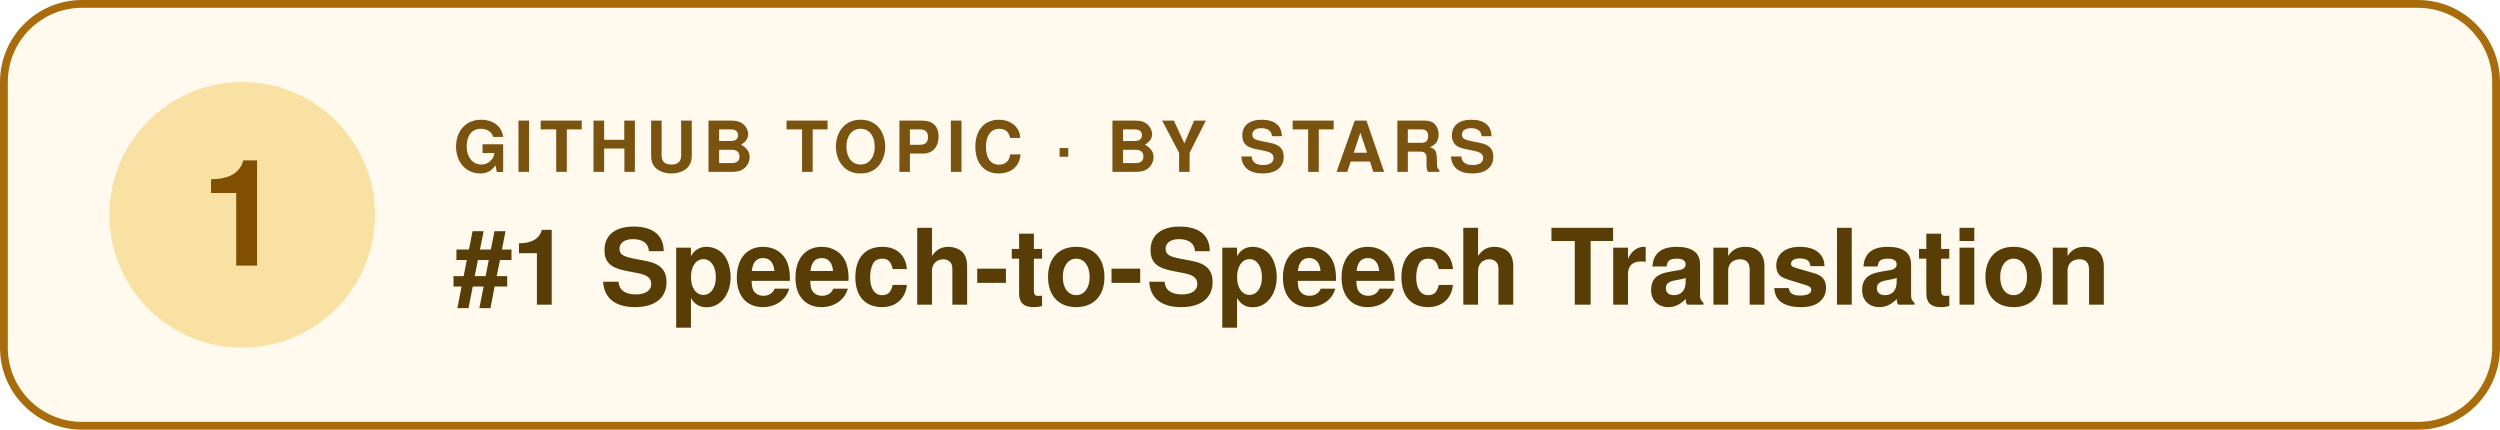
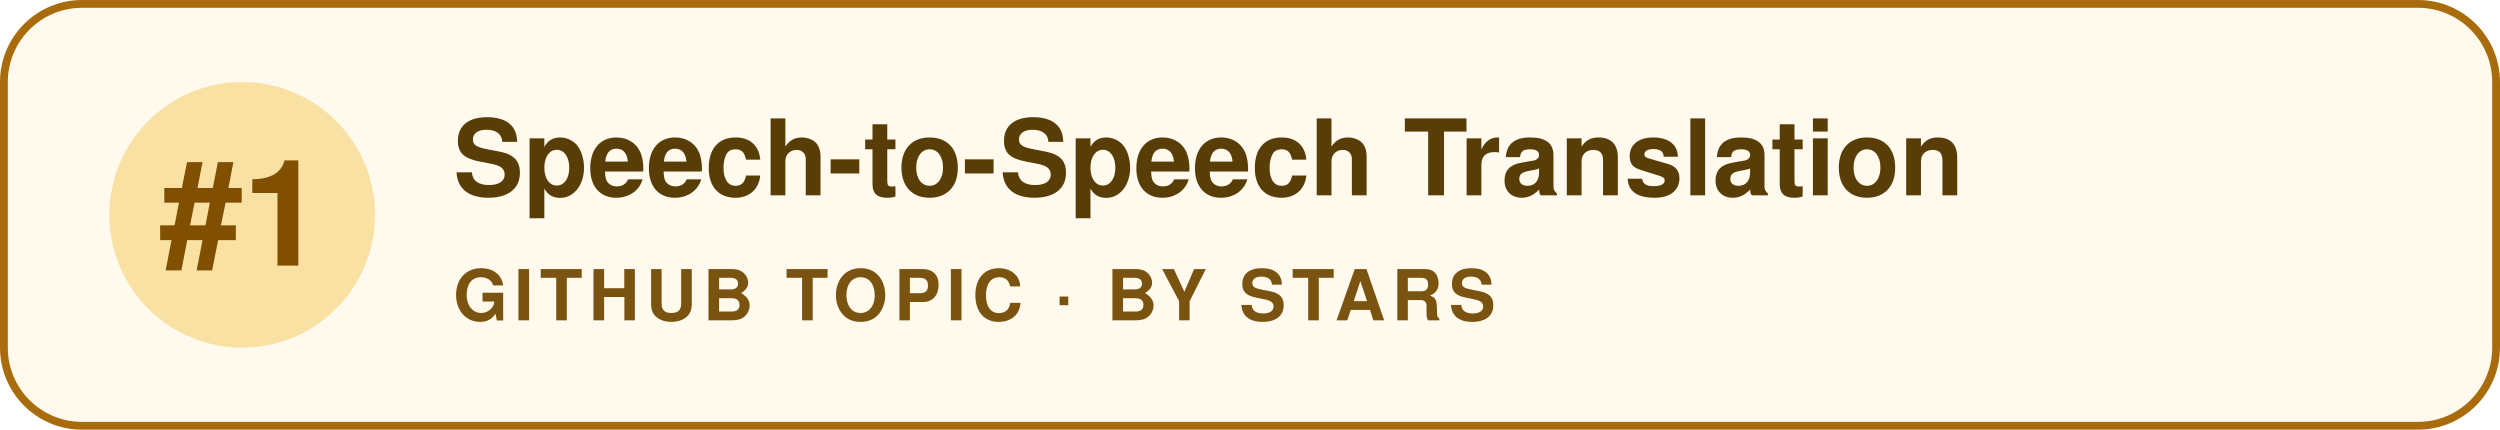
- <svg xmlns="http://www.w3.org/2000/svg" width="320" height="55" viewBox="0 0 320 55" role="img" aria-label="GitHub topic speech-to-speech-translation: #1 by stars">
+ <svg xmlns="http://www.w3.org/2000/svg" width="320" height="55" viewBox="0 0 320 55" role="img" aria-label="Speech-to-Speech Translation · GitHub Topic #1 by stars">
  <rect x="0.5" y="0.5" width="319" height="54" rx="10" fill="#FFFAED" stroke="#A96C0C" />
  <circle cx="31" cy="27.5" r="17" fill="#F9E1A4" />
-   <text x="31" y="34" text-anchor="middle" font-family="-apple-system,BlinkMacSystemFont,'Segoe UI','PingFang SC','Microsoft YaHei','Noto Sans SC',Helvetica,Arial,sans-serif" font-size="19" font-weight="700" fill="#805000">1</text>
-   <text x="58" y="22" font-family="-apple-system,BlinkMacSystemFont,'Segoe UI','PingFang SC','Microsoft YaHei','Noto Sans SC',Helvetica,Arial,sans-serif" font-size="9" font-weight="600" letter-spacing="0.8" fill="#7B5311">GITHUB TOPIC · BY STARS</text>
-   <text x="58" y="39" font-family="-apple-system,BlinkMacSystemFont,'Segoe UI','PingFang SC','Microsoft YaHei','Noto Sans SC',Helvetica,Arial,sans-serif" font-size="13.5" font-weight="700" fill="#583D07">#1 Speech-to-Speech Translation</text>
+   <text x="31" y="34" text-anchor="middle" font-family="-apple-system,BlinkMacSystemFont,'Segoe UI','PingFang SC','Microsoft YaHei','Noto Sans SC',Helvetica,Arial,sans-serif" font-size="19" font-weight="700" fill="#805000">#1</text>
+   <text x="58" y="41" font-family="-apple-system,BlinkMacSystemFont,'Segoe UI','PingFang SC','Microsoft YaHei','Noto Sans SC',Helvetica,Arial,sans-serif" font-size="9" font-weight="600" letter-spacing="0.8" fill="#7B5311">GITHUB TOPIC · BY STARS</text>
+   <text x="58" y="25" font-family="-apple-system,BlinkMacSystemFont,'Segoe UI','PingFang SC','Microsoft YaHei','Noto Sans SC',Helvetica,Arial,sans-serif" font-size="13.5" font-weight="700" fill="#583D07">Speech-to-Speech Translation</text>
</svg>
